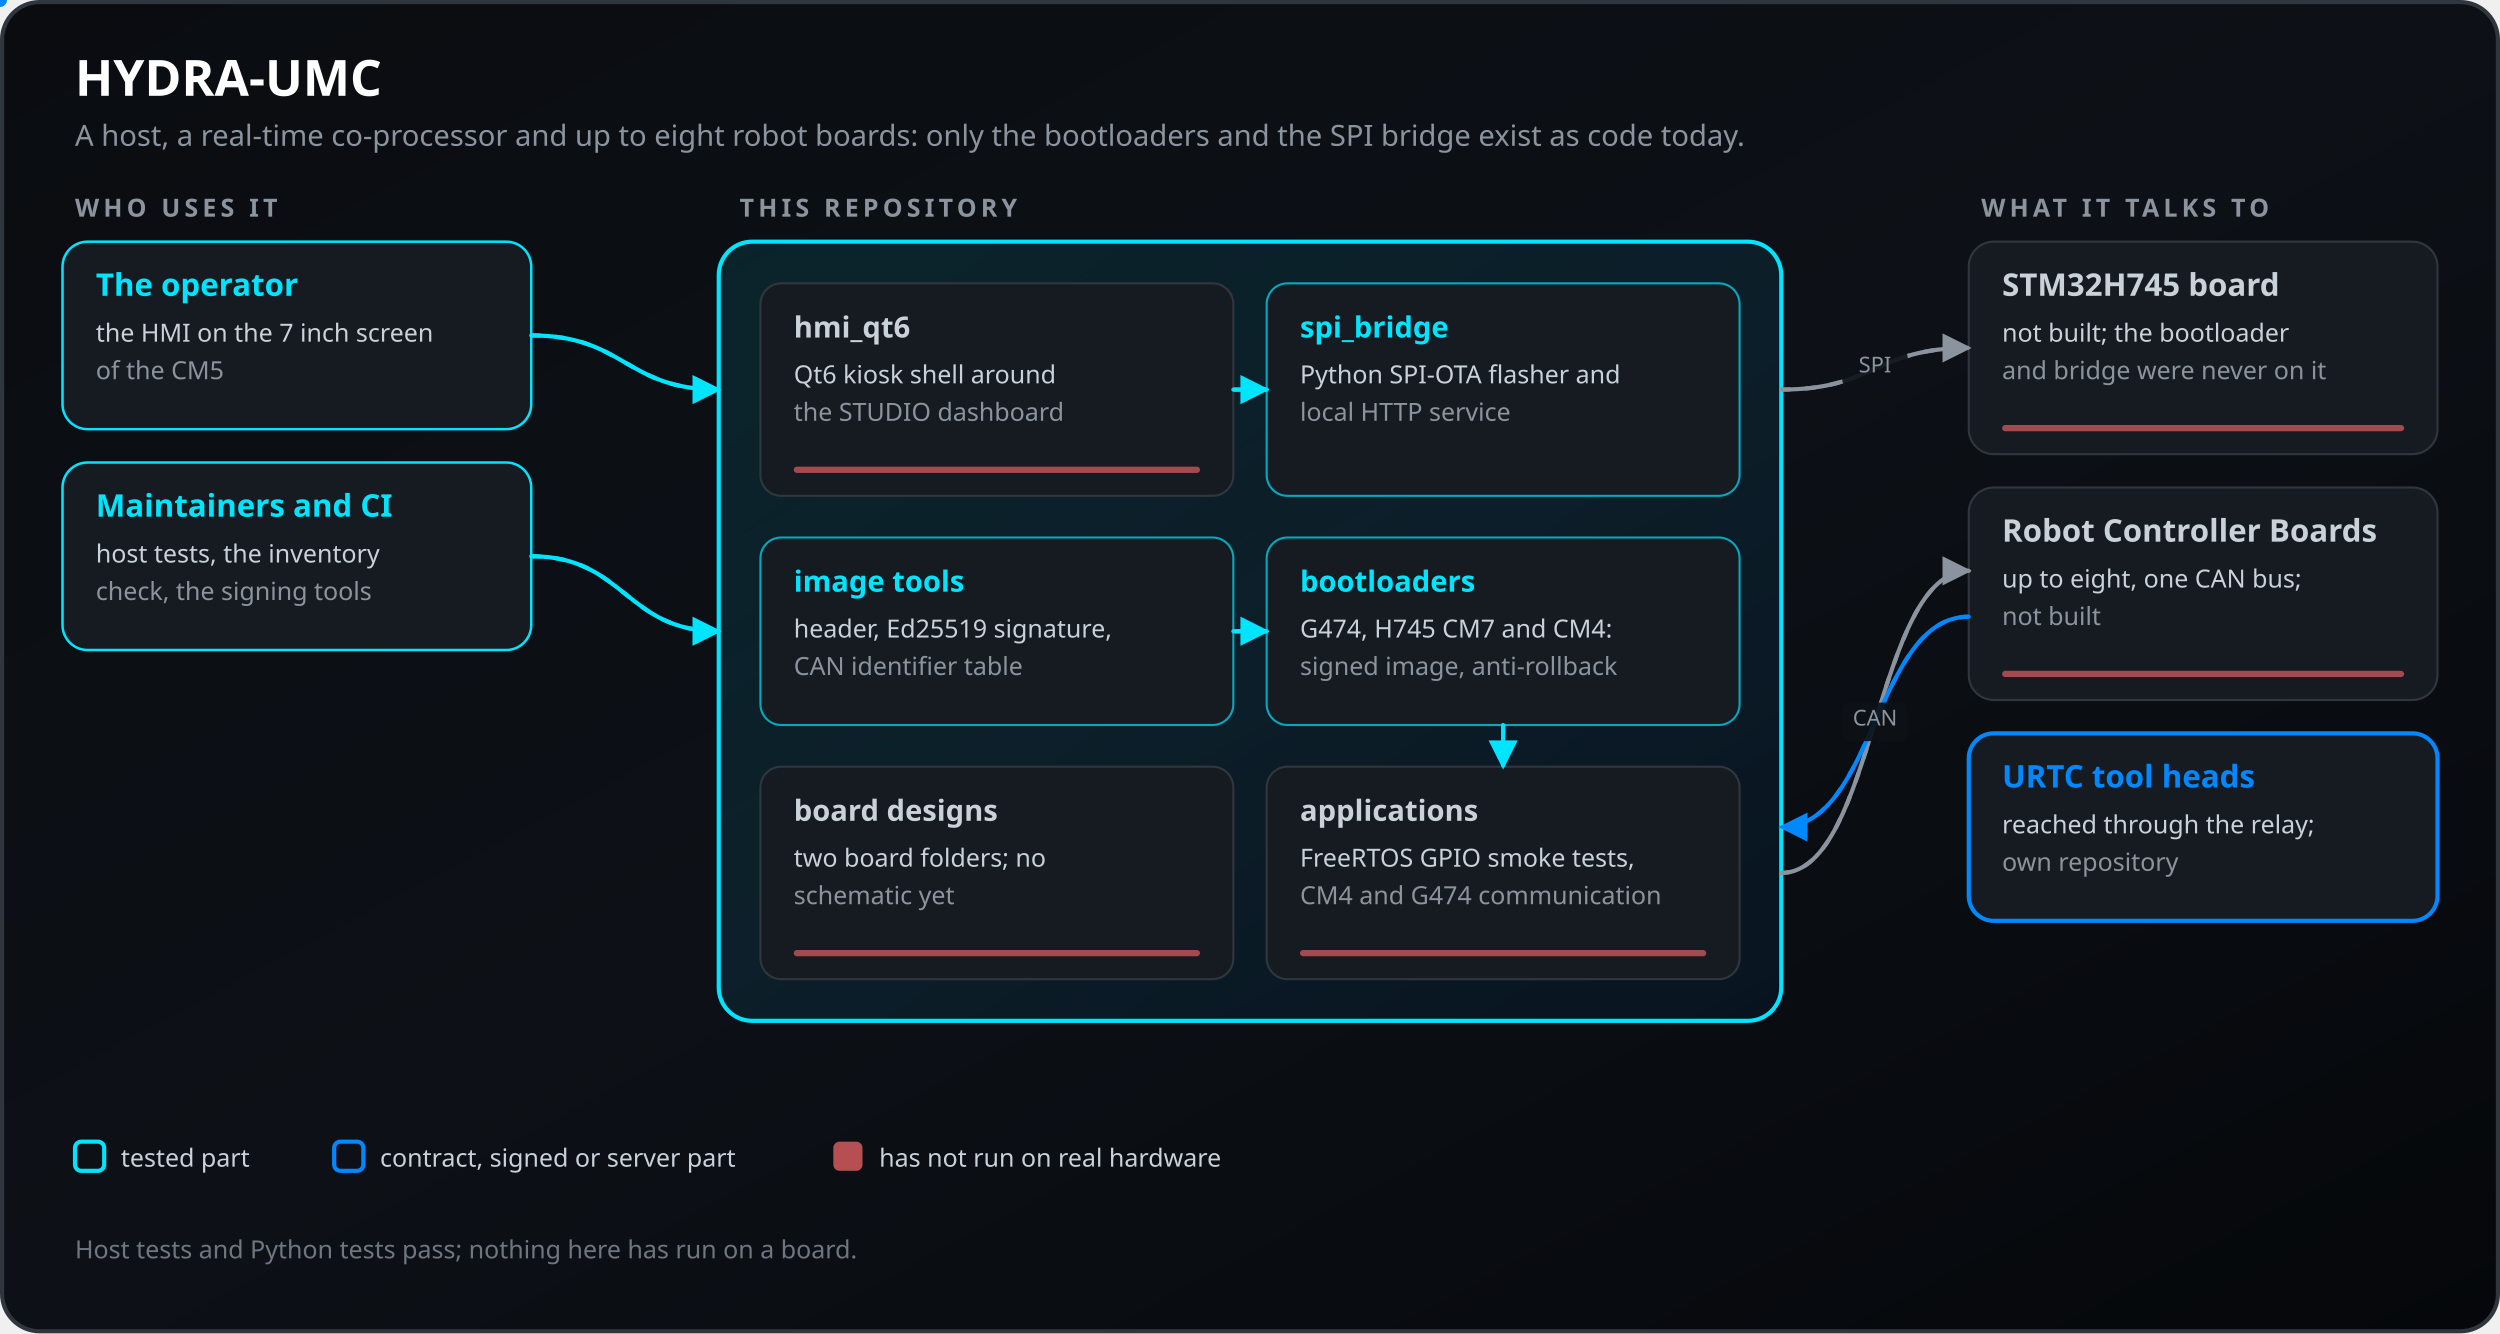
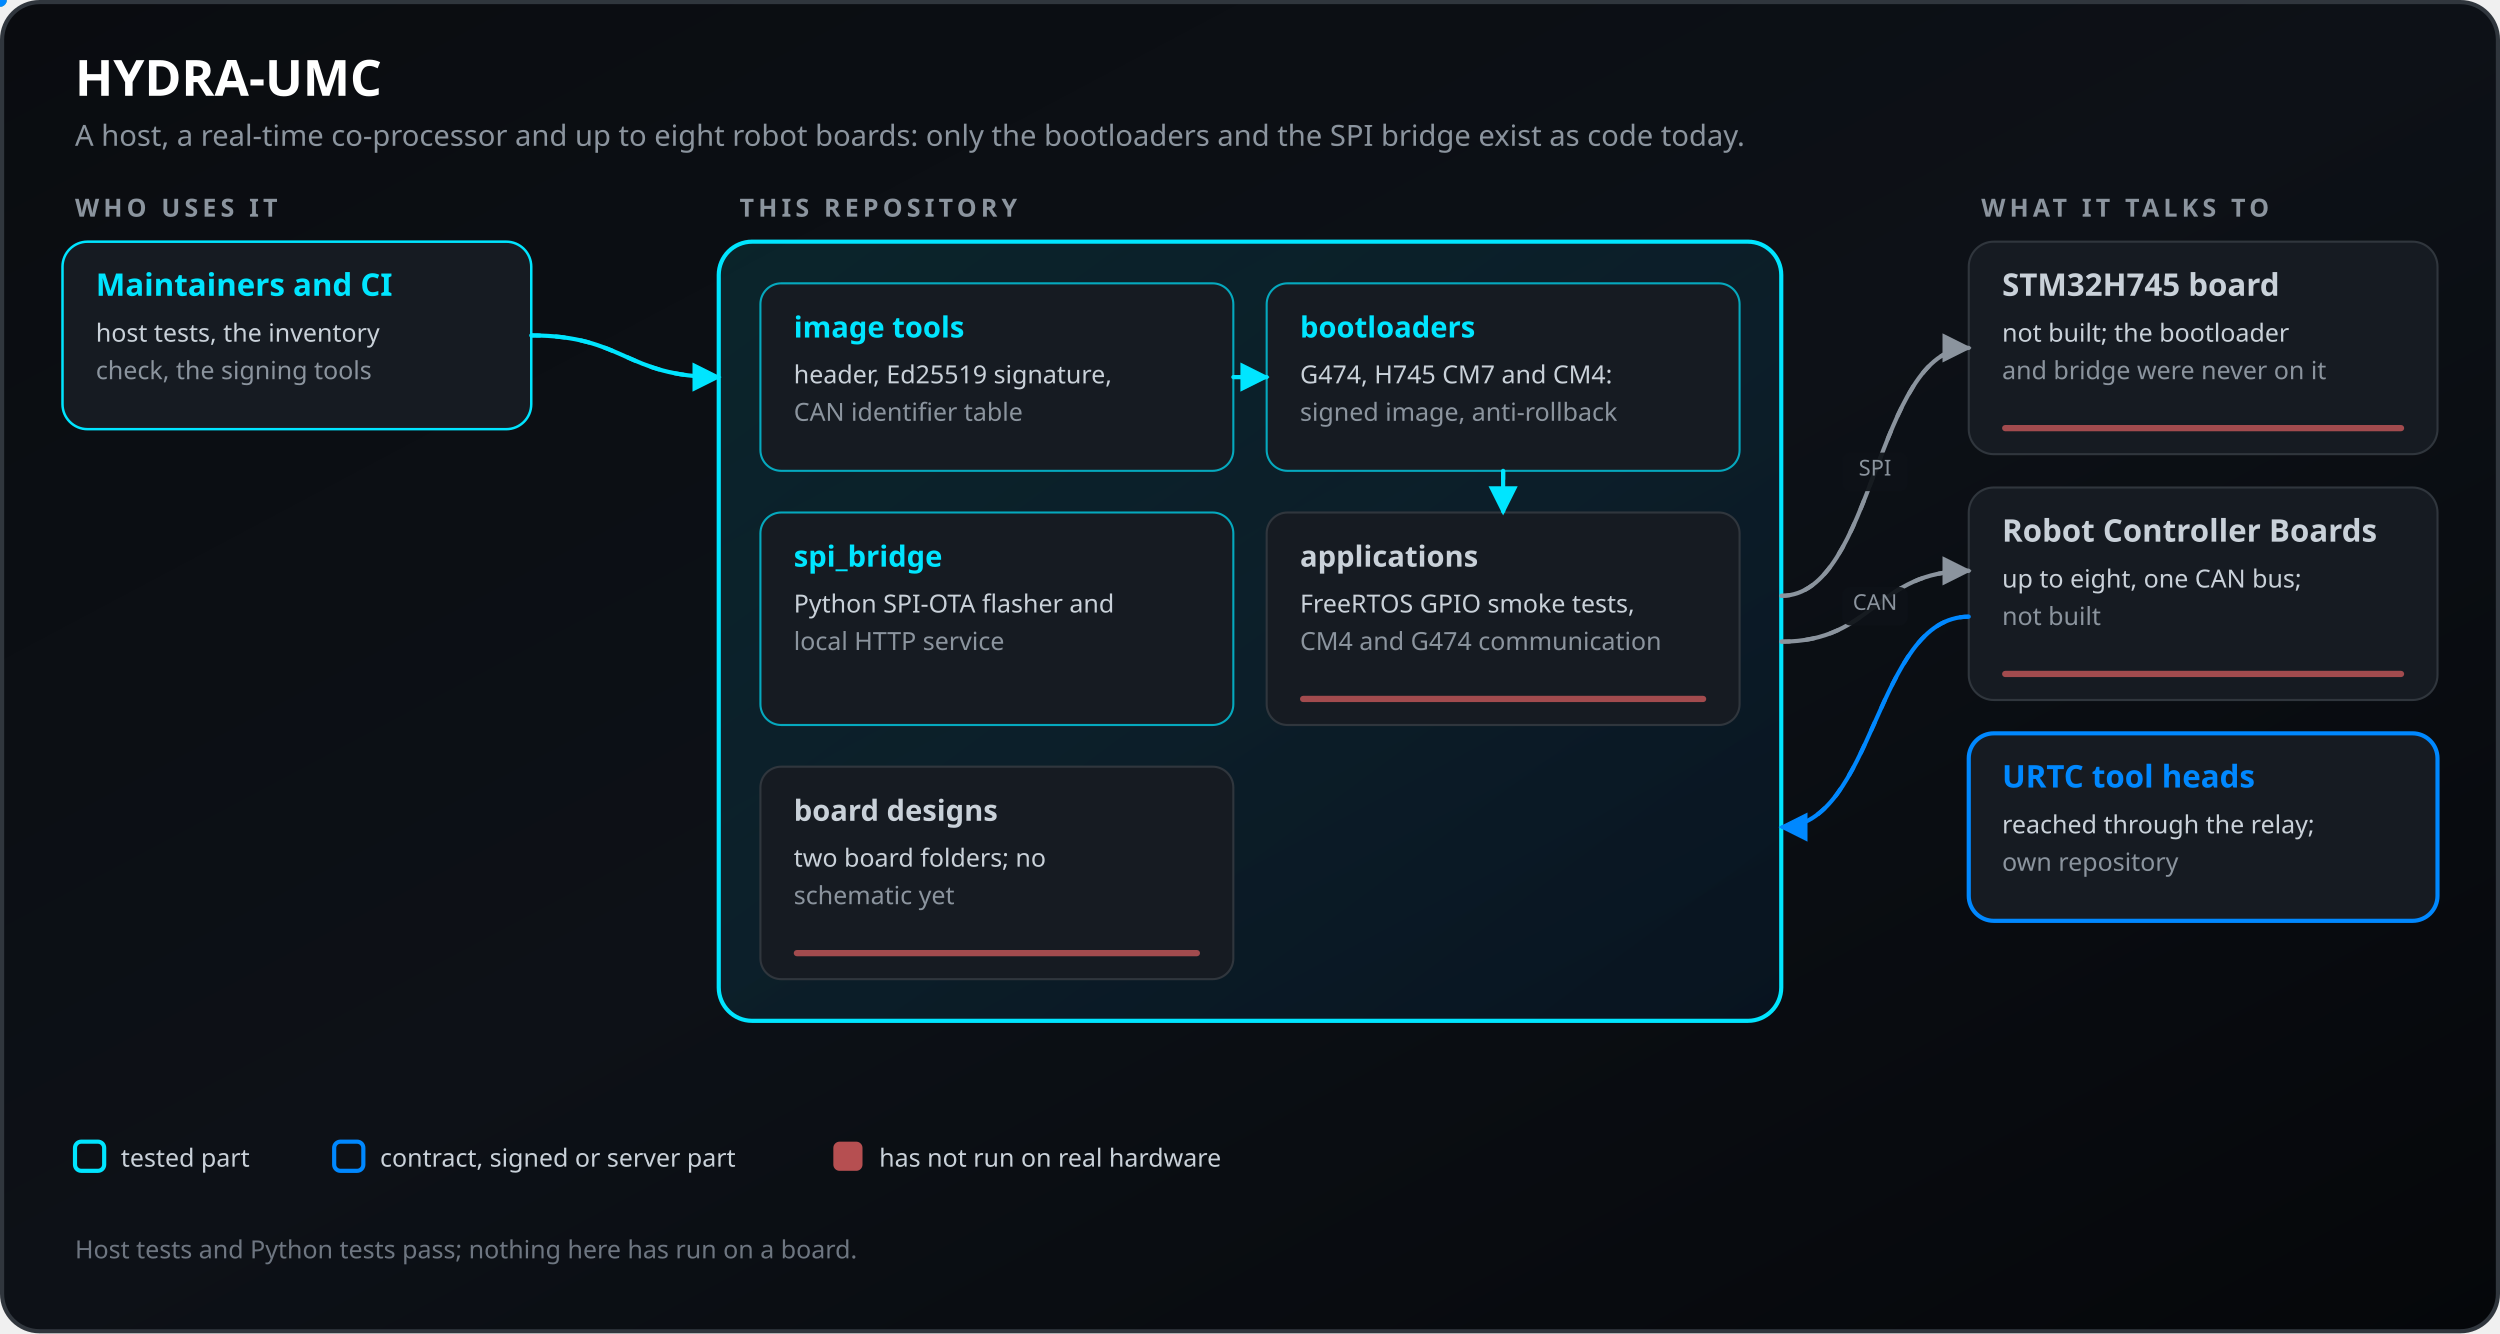
<svg xmlns="http://www.w3.org/2000/svg" viewBox="0 0 1200 640" width="1200" height="640" role="img" aria-labelledby="t d" font-family="'Segoe UI','Noto Sans','Noto Sans CJK SC','Microsoft YaHei','Yu Gothic','Helvetica Neue',Helvetica,Arial,sans-serif">
  <defs>
    <linearGradient id="bg" x1="0" y1="0" x2="1" y2="1">
      <stop offset="0" stop-color="#0A0C10" />
      <stop offset="0.5" stop-color="#0D1117" />
      <stop offset="1" stop-color="#05070A" />
    </linearGradient>
    <linearGradient id="card" x1="0" y1="0" x2="1" y2="1">
      <stop offset="0" stop-color="#121821" />
      <stop offset="1" stop-color="#0B0F15" />
    </linearGradient>
    <linearGradient id="line" x1="0" y1="0" x2="1" y2="0">
      <stop offset="0" stop-color="#00E5FF" />
      <stop offset="1" stop-color="#0088FF" />
    </linearGradient>
    <filter id="glow" x="-50%" y="-50%" width="200%" height="200%">
      <feGaussianBlur stdDeviation="3" result="b" />
      <feMerge>
        <feMergeNode in="b" />
        <feMergeNode in="SourceGraphic" />
      </feMerge>
    </filter>
    <linearGradient id="svc" x1="0" y1="0" x2="1" y2="1">
      <stop offset="0" stop-color="#00E5FF" stop-opacity="0.10" />
      <stop offset="1" stop-color="#0088FF" stop-opacity="0.06" />
    </linearGradient>
    <marker id="m0088FF" viewBox="0 0 10 10" refX="9" refY="5" markerWidth="7" markerHeight="7" orient="auto-start-reverse">
      <path d="M0 0L10 5L0 10z" fill="#0088FF" />
    </marker>
    <marker id="m00E5FF" viewBox="0 0 10 10" refX="9" refY="5" markerWidth="7" markerHeight="7" orient="auto-start-reverse">
      <path d="M0 0L10 5L0 10z" fill="#00E5FF" />
    </marker>
    <marker id="mC9D1D9" viewBox="0 0 10 10" refX="9" refY="5" markerWidth="7" markerHeight="7" orient="auto-start-reverse">
      <path d="M0 0L10 5L0 10z" fill="#C9D1D9" />
    </marker>
    <marker id="m30363D" viewBox="0 0 10 10" refX="9" refY="5" markerWidth="7" markerHeight="7" orient="auto-start-reverse">
      <path d="M0 0L10 5L0 10z" fill="#8B949E" />
    </marker>
  </defs>
  <rect x="1" y="1" width="1198" height="638" rx="18" fill="url(#bg)" stroke="#30363D" stroke-width="2" />
  <text x="36" y="46" font-family="'Segoe UI','Noto Sans','Noto Sans CJK SC','Microsoft YaHei','Yu Gothic','Helvetica Neue',Helvetica,Arial,sans-serif" font-size="24" font-weight="700" fill="#FFFFFF" text-anchor="start">HYDRA-UMC</text>
  <text x="36" y="70" font-family="'Segoe UI','Noto Sans','Noto Sans CJK SC','Microsoft YaHei','Yu Gothic','Helvetica Neue',Helvetica,Arial,sans-serif" font-size="14" font-weight="400" fill="#8B949E" text-anchor="start">A host, a real-time co-processor and up to eight robot boards: only the bootloaders and the SPI bridge exist as code today.</text>
  <text x="36" y="104" font-family="'Segoe UI','Noto Sans','Noto Sans CJK SC','Microsoft YaHei','Yu Gothic','Helvetica Neue',Helvetica,Arial,sans-serif" font-size="12" font-weight="700" fill="#8B949E" text-anchor="start" letter-spacing="2">WHO USES IT</text>
  <text x="355" y="104" font-family="'Segoe UI','Noto Sans','Noto Sans CJK SC','Microsoft YaHei','Yu Gothic','Helvetica Neue',Helvetica,Arial,sans-serif" font-size="12" font-weight="700" fill="#8B949E" text-anchor="start" letter-spacing="2">THIS REPOSITORY</text>
  <text x="951" y="104" font-family="'Segoe UI','Noto Sans','Noto Sans CJK SC','Microsoft YaHei','Yu Gothic','Helvetica Neue',Helvetica,Arial,sans-serif" font-size="12" font-weight="700" fill="#8B949E" text-anchor="start" letter-spacing="2">WHAT IT TALKS TO</text>
  <rect x="345" y="116" width="510" height="374" rx="16" fill="url(#svc)" stroke="#00E5FF" stroke-width="2">
    <animate attributeName="stroke-opacity" values="0.55;1;0.55" dur="4s" repeatCount="indefinite" />
  </rect>
  <rect x="30" y="116" width="225" height="90" rx="12" fill="#161B22" stroke="#00E5FF" stroke-width="1.2" />
-   <text x="46" y="142" font-family="'Segoe UI','Noto Sans','Noto Sans CJK SC','Microsoft YaHei','Yu Gothic','Helvetica Neue',Helvetica,Arial,sans-serif" font-size="15" font-weight="700" fill="#00E5FF" text-anchor="start">The operator</text>
-   <text x="46" y="164" font-family="'Segoe UI','Noto Sans','Noto Sans CJK SC','Microsoft YaHei','Yu Gothic','Helvetica Neue',Helvetica,Arial,sans-serif" font-size="12" font-weight="400" fill="#C9D1D9" text-anchor="start">the HMI on the 7 inch screen</text>
-   <text x="46" y="182" font-family="'Segoe UI','Noto Sans','Noto Sans CJK SC','Microsoft YaHei','Yu Gothic','Helvetica Neue',Helvetica,Arial,sans-serif" font-size="12" font-weight="400" fill="#8B949E" text-anchor="start">of the CM5</text>
-   <rect x="30" y="222" width="225" height="90" rx="12" fill="#161B22" stroke="#00E5FF" stroke-width="1.2" />
-   <text x="46" y="248" font-family="'Segoe UI','Noto Sans','Noto Sans CJK SC','Microsoft YaHei','Yu Gothic','Helvetica Neue',Helvetica,Arial,sans-serif" font-size="15" font-weight="700" fill="#00E5FF" text-anchor="start">Maintainers and CI</text>
-   <text x="46" y="270" font-family="'Segoe UI','Noto Sans','Noto Sans CJK SC','Microsoft YaHei','Yu Gothic','Helvetica Neue',Helvetica,Arial,sans-serif" font-size="12" font-weight="400" fill="#C9D1D9" text-anchor="start">host tests, the inventory</text>
-   <text x="46" y="288" font-family="'Segoe UI','Noto Sans','Noto Sans CJK SC','Microsoft YaHei','Yu Gothic','Helvetica Neue',Helvetica,Arial,sans-serif" font-size="12" font-weight="400" fill="#8B949E" text-anchor="start">check, the signing tools</text>
+   <text x="46" y="142" font-family="'Segoe UI','Noto Sans','Noto Sans CJK SC','Microsoft YaHei','Yu Gothic','Helvetica Neue',Helvetica,Arial,sans-serif" font-size="15" font-weight="700" fill="#00E5FF" text-anchor="start">Maintainers and CI</text>
+   <text x="46" y="164" font-family="'Segoe UI','Noto Sans','Noto Sans CJK SC','Microsoft YaHei','Yu Gothic','Helvetica Neue',Helvetica,Arial,sans-serif" font-size="12" font-weight="400" fill="#C9D1D9" text-anchor="start">host tests, the inventory</text>
+   <text x="46" y="182" font-family="'Segoe UI','Noto Sans','Noto Sans CJK SC','Microsoft YaHei','Yu Gothic','Helvetica Neue',Helvetica,Arial,sans-serif" font-size="12" font-weight="400" fill="#8B949E" text-anchor="start">check, the signing tools</text>
  <rect x="945" y="116" width="225" height="102" rx="12" fill="#161B22" stroke="#30363D" stroke-width="1" />
  <text x="961" y="142" font-family="'Segoe UI','Noto Sans','Noto Sans CJK SC','Microsoft YaHei','Yu Gothic','Helvetica Neue',Helvetica,Arial,sans-serif" font-size="15" font-weight="700" fill="#C9D1D9" text-anchor="start">STM32H745 board</text>
  <text x="961" y="164" font-family="'Segoe UI','Noto Sans','Noto Sans CJK SC','Microsoft YaHei','Yu Gothic','Helvetica Neue',Helvetica,Arial,sans-serif" font-size="12" font-weight="400" fill="#C9D1D9" text-anchor="start">not built; the bootloader</text>
  <text x="961" y="182" font-family="'Segoe UI','Noto Sans','Noto Sans CJK SC','Microsoft YaHei','Yu Gothic','Helvetica Neue',Helvetica,Arial,sans-serif" font-size="12" font-weight="400" fill="#8B949E" text-anchor="start">and bridge were never on it</text>
  <rect x="961" y="204" width="193" height="3" rx="1.5" fill="#FF6B6B" opacity="0.6">
    <animate attributeName="opacity" values="0.25;0.85;0.25" dur="2.8s" repeatCount="indefinite" />
  </rect>
  <rect x="945" y="234" width="225" height="102" rx="12" fill="#161B22" stroke="#30363D" stroke-width="1" />
  <text x="961" y="260" font-family="'Segoe UI','Noto Sans','Noto Sans CJK SC','Microsoft YaHei','Yu Gothic','Helvetica Neue',Helvetica,Arial,sans-serif" font-size="15" font-weight="700" fill="#C9D1D9" text-anchor="start">Robot Controller Boards</text>
  <text x="961" y="282" font-family="'Segoe UI','Noto Sans','Noto Sans CJK SC','Microsoft YaHei','Yu Gothic','Helvetica Neue',Helvetica,Arial,sans-serif" font-size="12" font-weight="400" fill="#C9D1D9" text-anchor="start">up to eight, one CAN bus;</text>
  <text x="961" y="300" font-family="'Segoe UI','Noto Sans','Noto Sans CJK SC','Microsoft YaHei','Yu Gothic','Helvetica Neue',Helvetica,Arial,sans-serif" font-size="12" font-weight="400" fill="#8B949E" text-anchor="start">not built</text>
  <rect x="961" y="322" width="193" height="3" rx="1.5" fill="#FF6B6B" opacity="0.6">
    <animate attributeName="opacity" values="0.25;0.85;0.25" dur="2.8s" repeatCount="indefinite" />
  </rect>
  <rect x="945" y="352" width="225" height="90" rx="12" fill="#161B22" stroke="#0088FF" stroke-width="2" />
  <text x="961" y="378" font-family="'Segoe UI','Noto Sans','Noto Sans CJK SC','Microsoft YaHei','Yu Gothic','Helvetica Neue',Helvetica,Arial,sans-serif" font-size="15" font-weight="700" fill="#0088FF" text-anchor="start">URTC tool heads</text>
  <text x="961" y="400" font-family="'Segoe UI','Noto Sans','Noto Sans CJK SC','Microsoft YaHei','Yu Gothic','Helvetica Neue',Helvetica,Arial,sans-serif" font-size="12" font-weight="400" fill="#C9D1D9" text-anchor="start">reached through the relay;</text>
  <text x="961" y="418" font-family="'Segoe UI','Noto Sans','Noto Sans CJK SC','Microsoft YaHei','Yu Gothic','Helvetica Neue',Helvetica,Arial,sans-serif" font-size="12" font-weight="400" fill="#8B949E" text-anchor="start">own repository</text>
-   <rect x="365" y="136" width="227" height="102" rx="10" fill="#161B22" stroke="#30363D" stroke-width="1">
+   <rect x="365" y="136" width="227" height="90" rx="10" fill="#161B22" stroke="#00E5FF" stroke-width="1" stroke-opacity="0.7">
    <animate attributeName="stroke-opacity" values="0.45;1;0.45;0.45" keyTimes="0;0.08;0.2;1" dur="6s" begin="0s" repeatCount="indefinite" />
    <animate attributeName="stroke-width" values="1;2.4;1;1" keyTimes="0;0.08;0.2;1" dur="6s" begin="0s" repeatCount="indefinite" />
  </rect>
-   <text x="381" y="162" font-family="'Segoe UI','Noto Sans','Noto Sans CJK SC','Microsoft YaHei','Yu Gothic','Helvetica Neue',Helvetica,Arial,sans-serif" font-size="14" font-weight="700" fill="#C9D1D9" text-anchor="start">hmi_qt6</text>
-   <text x="381" y="184" font-family="'Segoe UI','Noto Sans','Noto Sans CJK SC','Microsoft YaHei','Yu Gothic','Helvetica Neue',Helvetica,Arial,sans-serif" font-size="12" font-weight="400" fill="#C9D1D9" text-anchor="start">Qt6 kiosk shell around</text>
-   <text x="381" y="202" font-family="'Segoe UI','Noto Sans','Noto Sans CJK SC','Microsoft YaHei','Yu Gothic','Helvetica Neue',Helvetica,Arial,sans-serif" font-size="12" font-weight="400" fill="#8B949E" text-anchor="start">the STUDIO dashboard</text>
-   <rect x="381" y="224" width="195" height="3" rx="1.5" fill="#FF6B6B" opacity="0.6">
-     <animate attributeName="opacity" values="0.25;0.85;0.25" dur="2.8s" repeatCount="indefinite" />
-   </rect>
-   <rect x="608" y="136" width="227" height="102" rx="10" fill="#161B22" stroke="#00E5FF" stroke-width="1" stroke-opacity="0.7">
+   <text x="381" y="162" font-family="'Segoe UI','Noto Sans','Noto Sans CJK SC','Microsoft YaHei','Yu Gothic','Helvetica Neue',Helvetica,Arial,sans-serif" font-size="14" font-weight="700" fill="#00E5FF" text-anchor="start">image tools</text>
+   <text x="381" y="184" font-family="'Segoe UI','Noto Sans','Noto Sans CJK SC','Microsoft YaHei','Yu Gothic','Helvetica Neue',Helvetica,Arial,sans-serif" font-size="12" font-weight="400" fill="#C9D1D9" text-anchor="start">header, Ed25519 signature,</text>
+   <text x="381" y="202" font-family="'Segoe UI','Noto Sans','Noto Sans CJK SC','Microsoft YaHei','Yu Gothic','Helvetica Neue',Helvetica,Arial,sans-serif" font-size="12" font-weight="400" fill="#8B949E" text-anchor="start">CAN identifier table</text>
+   <rect x="608" y="136" width="227" height="90" rx="10" fill="#161B22" stroke="#00E5FF" stroke-width="1" stroke-opacity="0.7">
    <animate attributeName="stroke-opacity" values="0.45;1;0.45;0.45" keyTimes="0;0.08;0.2;1" dur="6s" begin="1s" repeatCount="indefinite" />
    <animate attributeName="stroke-width" values="1;2.4;1;1" keyTimes="0;0.08;0.2;1" dur="6s" begin="1s" repeatCount="indefinite" />
  </rect>
-   <text x="624" y="162" font-family="'Segoe UI','Noto Sans','Noto Sans CJK SC','Microsoft YaHei','Yu Gothic','Helvetica Neue',Helvetica,Arial,sans-serif" font-size="14" font-weight="700" fill="#00E5FF" text-anchor="start">spi_bridge</text>
-   <text x="624" y="184" font-family="'Segoe UI','Noto Sans','Noto Sans CJK SC','Microsoft YaHei','Yu Gothic','Helvetica Neue',Helvetica,Arial,sans-serif" font-size="12" font-weight="400" fill="#C9D1D9" text-anchor="start">Python SPI-OTA flasher and</text>
-   <text x="624" y="202" font-family="'Segoe UI','Noto Sans','Noto Sans CJK SC','Microsoft YaHei','Yu Gothic','Helvetica Neue',Helvetica,Arial,sans-serif" font-size="12" font-weight="400" fill="#8B949E" text-anchor="start">local HTTP service</text>
-   <rect x="365" y="258" width="227" height="90" rx="10" fill="#161B22" stroke="#00E5FF" stroke-width="1" stroke-opacity="0.7">
+   <text x="624" y="162" font-family="'Segoe UI','Noto Sans','Noto Sans CJK SC','Microsoft YaHei','Yu Gothic','Helvetica Neue',Helvetica,Arial,sans-serif" font-size="14" font-weight="700" fill="#00E5FF" text-anchor="start">bootloaders</text>
+   <text x="624" y="184" font-family="'Segoe UI','Noto Sans','Noto Sans CJK SC','Microsoft YaHei','Yu Gothic','Helvetica Neue',Helvetica,Arial,sans-serif" font-size="12" font-weight="400" fill="#C9D1D9" text-anchor="start">G474, H745 CM7 and CM4:</text>
+   <text x="624" y="202" font-family="'Segoe UI','Noto Sans','Noto Sans CJK SC','Microsoft YaHei','Yu Gothic','Helvetica Neue',Helvetica,Arial,sans-serif" font-size="12" font-weight="400" fill="#8B949E" text-anchor="start">signed image, anti-rollback</text>
+   <rect x="365" y="246" width="227" height="102" rx="10" fill="#161B22" stroke="#00E5FF" stroke-width="1" stroke-opacity="0.7">
    <animate attributeName="stroke-opacity" values="0.45;1;0.45;0.45" keyTimes="0;0.08;0.2;1" dur="6s" begin="2s" repeatCount="indefinite" />
    <animate attributeName="stroke-width" values="1;2.4;1;1" keyTimes="0;0.08;0.2;1" dur="6s" begin="2s" repeatCount="indefinite" />
  </rect>
-   <text x="381" y="284" font-family="'Segoe UI','Noto Sans','Noto Sans CJK SC','Microsoft YaHei','Yu Gothic','Helvetica Neue',Helvetica,Arial,sans-serif" font-size="14" font-weight="700" fill="#00E5FF" text-anchor="start">image tools</text>
-   <text x="381" y="306" font-family="'Segoe UI','Noto Sans','Noto Sans CJK SC','Microsoft YaHei','Yu Gothic','Helvetica Neue',Helvetica,Arial,sans-serif" font-size="12" font-weight="400" fill="#C9D1D9" text-anchor="start">header, Ed25519 signature,</text>
-   <text x="381" y="324" font-family="'Segoe UI','Noto Sans','Noto Sans CJK SC','Microsoft YaHei','Yu Gothic','Helvetica Neue',Helvetica,Arial,sans-serif" font-size="12" font-weight="400" fill="#8B949E" text-anchor="start">CAN identifier table</text>
-   <rect x="608" y="258" width="227" height="90" rx="10" fill="#161B22" stroke="#00E5FF" stroke-width="1" stroke-opacity="0.7">
+   <text x="381" y="272" font-family="'Segoe UI','Noto Sans','Noto Sans CJK SC','Microsoft YaHei','Yu Gothic','Helvetica Neue',Helvetica,Arial,sans-serif" font-size="14" font-weight="700" fill="#00E5FF" text-anchor="start">spi_bridge</text>
+   <text x="381" y="294" font-family="'Segoe UI','Noto Sans','Noto Sans CJK SC','Microsoft YaHei','Yu Gothic','Helvetica Neue',Helvetica,Arial,sans-serif" font-size="12" font-weight="400" fill="#C9D1D9" text-anchor="start">Python SPI-OTA flasher and</text>
+   <text x="381" y="312" font-family="'Segoe UI','Noto Sans','Noto Sans CJK SC','Microsoft YaHei','Yu Gothic','Helvetica Neue',Helvetica,Arial,sans-serif" font-size="12" font-weight="400" fill="#8B949E" text-anchor="start">local HTTP service</text>
+   <rect x="608" y="246" width="227" height="102" rx="10" fill="#161B22" stroke="#30363D" stroke-width="1">
    <animate attributeName="stroke-opacity" values="0.45;1;0.45;0.45" keyTimes="0;0.08;0.2;1" dur="6s" begin="3s" repeatCount="indefinite" />
    <animate attributeName="stroke-width" values="1;2.4;1;1" keyTimes="0;0.08;0.2;1" dur="6s" begin="3s" repeatCount="indefinite" />
  </rect>
-   <text x="624" y="284" font-family="'Segoe UI','Noto Sans','Noto Sans CJK SC','Microsoft YaHei','Yu Gothic','Helvetica Neue',Helvetica,Arial,sans-serif" font-size="14" font-weight="700" fill="#00E5FF" text-anchor="start">bootloaders</text>
-   <text x="624" y="306" font-family="'Segoe UI','Noto Sans','Noto Sans CJK SC','Microsoft YaHei','Yu Gothic','Helvetica Neue',Helvetica,Arial,sans-serif" font-size="12" font-weight="400" fill="#C9D1D9" text-anchor="start">G474, H745 CM7 and CM4:</text>
-   <text x="624" y="324" font-family="'Segoe UI','Noto Sans','Noto Sans CJK SC','Microsoft YaHei','Yu Gothic','Helvetica Neue',Helvetica,Arial,sans-serif" font-size="12" font-weight="400" fill="#8B949E" text-anchor="start">signed image, anti-rollback</text>
+   <text x="624" y="272" font-family="'Segoe UI','Noto Sans','Noto Sans CJK SC','Microsoft YaHei','Yu Gothic','Helvetica Neue',Helvetica,Arial,sans-serif" font-size="14" font-weight="700" fill="#C9D1D9" text-anchor="start">applications</text>
+   <text x="624" y="294" font-family="'Segoe UI','Noto Sans','Noto Sans CJK SC','Microsoft YaHei','Yu Gothic','Helvetica Neue',Helvetica,Arial,sans-serif" font-size="12" font-weight="400" fill="#C9D1D9" text-anchor="start">FreeRTOS GPIO smoke tests,</text>
+   <text x="624" y="312" font-family="'Segoe UI','Noto Sans','Noto Sans CJK SC','Microsoft YaHei','Yu Gothic','Helvetica Neue',Helvetica,Arial,sans-serif" font-size="12" font-weight="400" fill="#8B949E" text-anchor="start">CM4 and G474 communication</text>
+   <rect x="624" y="334" width="195" height="3" rx="1.5" fill="#FF6B6B" opacity="0.6">
+     <animate attributeName="opacity" values="0.25;0.85;0.25" dur="2.8s" repeatCount="indefinite" />
+   </rect>
  <rect x="365" y="368" width="227" height="102" rx="10" fill="#161B22" stroke="#30363D" stroke-width="1">
    <animate attributeName="stroke-opacity" values="0.45;1;0.45;0.45" keyTimes="0;0.08;0.2;1" dur="6s" begin="4s" repeatCount="indefinite" />
    <animate attributeName="stroke-width" values="1;2.4;1;1" keyTimes="0;0.08;0.2;1" dur="6s" begin="4s" repeatCount="indefinite" />
  </rect>
  <text x="381" y="394" font-family="'Segoe UI','Noto Sans','Noto Sans CJK SC','Microsoft YaHei','Yu Gothic','Helvetica Neue',Helvetica,Arial,sans-serif" font-size="14" font-weight="700" fill="#C9D1D9" text-anchor="start">board designs</text>
  <text x="381" y="416" font-family="'Segoe UI','Noto Sans','Noto Sans CJK SC','Microsoft YaHei','Yu Gothic','Helvetica Neue',Helvetica,Arial,sans-serif" font-size="12" font-weight="400" fill="#C9D1D9" text-anchor="start">two board folders; no</text>
  <text x="381" y="434" font-family="'Segoe UI','Noto Sans','Noto Sans CJK SC','Microsoft YaHei','Yu Gothic','Helvetica Neue',Helvetica,Arial,sans-serif" font-size="12" font-weight="400" fill="#8B949E" text-anchor="start">schematic yet</text>
  <rect x="381" y="456" width="195" height="3" rx="1.5" fill="#FF6B6B" opacity="0.6">
    <animate attributeName="opacity" values="0.25;0.85;0.25" dur="2.8s" repeatCount="indefinite" />
  </rect>
-   <rect x="608" y="368" width="227" height="102" rx="10" fill="#161B22" stroke="#30363D" stroke-width="1">
-     <animate attributeName="stroke-opacity" values="0.45;1;0.45;0.45" keyTimes="0;0.08;0.2;1" dur="6s" begin="5s" repeatCount="indefinite" />
-     <animate attributeName="stroke-width" values="1;2.4;1;1" keyTimes="0;0.08;0.2;1" dur="6s" begin="5s" repeatCount="indefinite" />
-   </rect>
-   <text x="624" y="394" font-family="'Segoe UI','Noto Sans','Noto Sans CJK SC','Microsoft YaHei','Yu Gothic','Helvetica Neue',Helvetica,Arial,sans-serif" font-size="14" font-weight="700" fill="#C9D1D9" text-anchor="start">applications</text>
-   <text x="624" y="416" font-family="'Segoe UI','Noto Sans','Noto Sans CJK SC','Microsoft YaHei','Yu Gothic','Helvetica Neue',Helvetica,Arial,sans-serif" font-size="12" font-weight="400" fill="#C9D1D9" text-anchor="start">FreeRTOS GPIO smoke tests,</text>
-   <text x="624" y="434" font-family="'Segoe UI','Noto Sans','Noto Sans CJK SC','Microsoft YaHei','Yu Gothic','Helvetica Neue',Helvetica,Arial,sans-serif" font-size="12" font-weight="400" fill="#8B949E" text-anchor="start">CM4 and G474 communication</text>
-   <rect x="624" y="456" width="195" height="3" rx="1.5" fill="#FF6B6B" opacity="0.6">
-     <animate attributeName="opacity" values="0.25;0.85;0.25" dur="2.8s" repeatCount="indefinite" />
-   </rect>
-   <path id="p0" d="M255 161 C300 161 300 187 345 187" stroke="#00E5FF" stroke-width="2" fill="none" marker-end="url(#m00E5FF)" />
-   <path d="M255 161 C300 161 300 187 345 187" stroke="#00E5FF" stroke-width="2" fill="none" stroke-linecap="round" stroke-dasharray="4 8" opacity="0.95">
+   <path id="p0" d="M255 161 C300 161 300 181 345 181" stroke="#00E5FF" stroke-width="2" fill="none" marker-end="url(#m00E5FF)" />
+   <path d="M255 161 C300 161 300 181 345 181" stroke="#00E5FF" stroke-width="2" fill="none" stroke-linecap="round" stroke-dasharray="4 8" opacity="0.95">
    <animate attributeName="stroke-dashoffset" from="0" to="-24" dur="1.2s" repeatCount="indefinite" />
  </path>
  <circle r="3.2" fill="#00E5FF">
    <animateMotion dur="1.8s" begin="0.00s" repeatCount="indefinite">
      <mpath href="#p0" />
    </animateMotion>
    <animate attributeName="opacity" values="0;1;1;0" keyTimes="0;0.15;0.85;1" dur="1.8s" begin="0.00s" repeatCount="indefinite" />
  </circle>
-   <path id="p1" d="M255 267 C300 267 300 303 345 303" stroke="#00E5FF" stroke-width="2" fill="none" marker-end="url(#m00E5FF)" />
-   <path d="M255 267 C300 267 300 303 345 303" stroke="#00E5FF" stroke-width="2" fill="none" stroke-linecap="round" stroke-dasharray="4 8" opacity="0.95">
+   <path id="p1" d="M592 181 H608" stroke="#00E5FF" stroke-width="2" fill="none" marker-end="url(#m00E5FF)" />
+   <path d="M592 181 H608" stroke="#00E5FF" stroke-width="2" fill="none" stroke-linecap="round" stroke-dasharray="4 8" opacity="0.95">
    <animate attributeName="stroke-dashoffset" from="0" to="-24" dur="1.2s" repeatCount="indefinite" />
  </path>
  <circle r="3.2" fill="#00E5FF">
    <animateMotion dur="1.8s" begin="0.35s" repeatCount="indefinite">
      <mpath href="#p1" />
    </animateMotion>
    <animate attributeName="opacity" values="0;1;1;0" keyTimes="0;0.15;0.85;1" dur="1.8s" begin="0.35s" repeatCount="indefinite" />
  </circle>
-   <path id="p2" d="M592 187 H608" stroke="#00E5FF" stroke-width="2" fill="none" marker-end="url(#m00E5FF)" />
-   <path d="M592 187 H608" stroke="#00E5FF" stroke-width="2" fill="none" stroke-linecap="round" stroke-dasharray="4 8" opacity="0.95">
+   <path id="p2" d="M721.5 226 V246" stroke="#00E5FF" stroke-width="2" fill="none" marker-end="url(#m00E5FF)" />
+   <path d="M721.5 226 V246" stroke="#00E5FF" stroke-width="2" fill="none" stroke-linecap="round" stroke-dasharray="4 8" opacity="0.95">
    <animate attributeName="stroke-dashoffset" from="0" to="-24" dur="1.2s" repeatCount="indefinite" />
  </path>
  <circle r="3.2" fill="#00E5FF">
    <animateMotion dur="1.8s" begin="0.70s" repeatCount="indefinite">
      <mpath href="#p2" />
    </animateMotion>
    <animate attributeName="opacity" values="0;1;1;0" keyTimes="0;0.15;0.85;1" dur="1.8s" begin="0.70s" repeatCount="indefinite" />
  </circle>
-   <path id="p3" d="M592 303 H608" stroke="#00E5FF" stroke-width="2" fill="none" marker-end="url(#m00E5FF)" />
-   <path d="M592 303 H608" stroke="#00E5FF" stroke-width="2" fill="none" stroke-linecap="round" stroke-dasharray="4 8" opacity="0.95">
+   <path id="p3" d="M855 286 C900 286 900 167 945 167" stroke="#8B949E" stroke-width="2" fill="none" marker-end="url(#m30363D)" />
+   <path d="M855 286 C900 286 900 167 945 167" stroke="#8B949E" stroke-width="2" fill="none" stroke-linecap="round" stroke-dasharray="4 8" opacity="0.95">
    <animate attributeName="stroke-dashoffset" from="0" to="-24" dur="1.2s" repeatCount="indefinite" />
  </path>
-   <circle r="3.2" fill="#00E5FF">
+   <circle r="3.2" fill="#8B949E">
    <animateMotion dur="1.8s" begin="1.05s" repeatCount="indefinite">
      <mpath href="#p3" />
    </animateMotion>
    <animate attributeName="opacity" values="0;1;1;0" keyTimes="0;0.15;0.85;1" dur="1.8s" begin="1.05s" repeatCount="indefinite" />
  </circle>
-   <path id="p4" d="M721.5 348 V368" stroke="#00E5FF" stroke-width="2" fill="none" marker-end="url(#m00E5FF)" />
-   <path d="M721.5 348 V368" stroke="#00E5FF" stroke-width="2" fill="none" stroke-linecap="round" stroke-dasharray="4 8" opacity="0.95">
+   <path id="p4" d="M855 308 C900 308 900 274 945 274" stroke="#8B949E" stroke-width="2" fill="none" marker-end="url(#m30363D)" />
+   <path d="M855 308 C900 308 900 274 945 274" stroke="#8B949E" stroke-width="2" fill="none" stroke-linecap="round" stroke-dasharray="4 8" opacity="0.95">
    <animate attributeName="stroke-dashoffset" from="0" to="-24" dur="1.2s" repeatCount="indefinite" />
  </path>
-   <circle r="3.2" fill="#00E5FF">
+   <circle r="3.2" fill="#8B949E">
    <animateMotion dur="1.8s" begin="1.40s" repeatCount="indefinite">
      <mpath href="#p4" />
    </animateMotion>
    <animate attributeName="opacity" values="0;1;1;0" keyTimes="0;0.15;0.85;1" dur="1.8s" begin="1.40s" repeatCount="indefinite" />
  </circle>
-   <path id="p5" d="M855 187 C900 187 900 167 945 167" stroke="#8B949E" stroke-width="2" fill="none" marker-end="url(#m30363D)" />
-   <path d="M855 187 C900 187 900 167 945 167" stroke="#8B949E" stroke-width="2" fill="none" stroke-linecap="round" stroke-dasharray="4 8" opacity="0.95">
+   <path id="p5" d="M945 296 C900 296 900 397 855 397" stroke="#0088FF" stroke-width="2" fill="none" marker-end="url(#m0088FF)" />
+   <path d="M945 296 C900 296 900 397 855 397" stroke="#0088FF" stroke-width="2" fill="none" stroke-linecap="round" stroke-dasharray="4 8" opacity="0.95">
    <animate attributeName="stroke-dashoffset" from="0" to="-24" dur="1.2s" repeatCount="indefinite" />
  </path>
-   <circle r="3.2" fill="#8B949E">
+   <circle r="3.2" fill="#0088FF">
    <animateMotion dur="1.8s" begin="1.75s" repeatCount="indefinite">
      <mpath href="#p5" />
    </animateMotion>
    <animate attributeName="opacity" values="0;1;1;0" keyTimes="0;0.15;0.85;1" dur="1.8s" begin="1.75s" repeatCount="indefinite" />
  </circle>
-   <path id="p6" d="M855 419 C900 419 900 274 945 274" stroke="#8B949E" stroke-width="2" fill="none" marker-end="url(#m30363D)" />
-   <path d="M855 419 C900 419 900 274 945 274" stroke="#8B949E" stroke-width="2" fill="none" stroke-linecap="round" stroke-dasharray="4 8" opacity="0.95">
-     <animate attributeName="stroke-dashoffset" from="0" to="-24" dur="1.2s" repeatCount="indefinite" />
-   </path>
-   <circle r="3.2" fill="#8B949E">
-     <animateMotion dur="1.8s" begin="2.10s" repeatCount="indefinite">
-       <mpath href="#p6" />
-     </animateMotion>
-     <animate attributeName="opacity" values="0;1;1;0" keyTimes="0;0.15;0.85;1" dur="1.8s" begin="2.10s" repeatCount="indefinite" />
-   </circle>
-   <path id="p7" d="M945 296 C900 296 900 397 855 397" stroke="#0088FF" stroke-width="2" fill="none" marker-end="url(#m0088FF)" />
-   <path d="M945 296 C900 296 900 397 855 397" stroke="#0088FF" stroke-width="2" fill="none" stroke-linecap="round" stroke-dasharray="4 8" opacity="0.95">
-     <animate attributeName="stroke-dashoffset" from="0" to="-24" dur="1.2s" repeatCount="indefinite" />
-   </path>
-   <circle r="3.2" fill="#0088FF">
-     <animateMotion dur="1.8s" begin="2.45s" repeatCount="indefinite">
-       <mpath href="#p7" />
-     </animateMotion>
-     <animate attributeName="opacity" values="0;1;1;0" keyTimes="0;0.15;0.85;1" dur="1.8s" begin="2.45s" repeatCount="indefinite" />
-   </circle>
-   <rect x="884.29" y="167.75" width="31.42" height="18.5" rx="4" fill="#0D1117" opacity="0.92" />
-   <text x="900" y="178.75" font-family="'Segoe UI','Noto Sans','Noto Sans CJK SC','Microsoft YaHei','Yu Gothic','Helvetica Neue',Helvetica,Arial,sans-serif" font-size="10.5" font-weight="400" fill="#8B949E" text-anchor="middle">SPI</text>
-   <rect x="884.29" y="337.25" width="31.42" height="18.5" rx="4" fill="#0D1117" opacity="0.92" />
-   <text x="900" y="348.25" font-family="'Segoe UI','Noto Sans','Noto Sans CJK SC','Microsoft YaHei','Yu Gothic','Helvetica Neue',Helvetica,Arial,sans-serif" font-size="10.5" font-weight="400" fill="#8B949E" text-anchor="middle">CAN</text>
+   <rect x="884.29" y="217.25" width="31.42" height="18.5" rx="4" fill="#0D1117" opacity="0.92" />
+   <text x="900" y="228.25" font-family="'Segoe UI','Noto Sans','Noto Sans CJK SC','Microsoft YaHei','Yu Gothic','Helvetica Neue',Helvetica,Arial,sans-serif" font-size="10.5" font-weight="400" fill="#8B949E" text-anchor="middle">SPI</text>
+   <rect x="884.29" y="281.75" width="31.42" height="18.5" rx="4" fill="#0D1117" opacity="0.92" />
+   <text x="900" y="292.75" font-family="'Segoe UI','Noto Sans','Noto Sans CJK SC','Microsoft YaHei','Yu Gothic','Helvetica Neue',Helvetica,Arial,sans-serif" font-size="10.5" font-weight="400" fill="#8B949E" text-anchor="middle">CAN</text>
  <rect x="36" y="548" width="14" height="14" rx="3" fill="none" stroke="#00E5FF" stroke-width="2" />
  <text x="58" y="560" font-family="'Segoe UI','Noto Sans','Noto Sans CJK SC','Microsoft YaHei','Yu Gothic','Helvetica Neue',Helvetica,Arial,sans-serif" font-size="12" font-weight="400" fill="#C9D1D9" text-anchor="start">tested part</text>
  <rect x="160.4" y="548" width="14" height="14" rx="3" fill="none" stroke="#0088FF" stroke-width="2" />
  <text x="182.4" y="560" font-family="'Segoe UI','Noto Sans','Noto Sans CJK SC','Microsoft YaHei','Yu Gothic','Helvetica Neue',Helvetica,Arial,sans-serif" font-size="12" font-weight="400" fill="#C9D1D9" text-anchor="start">contract, signed or server part</text>
  <rect x="400.0" y="548" width="14" height="14" rx="3" fill="#FF6B6B" opacity="0.7" />
  <text x="422" y="560" font-family="'Segoe UI','Noto Sans','Noto Sans CJK SC','Microsoft YaHei','Yu Gothic','Helvetica Neue',Helvetica,Arial,sans-serif" font-size="12" font-weight="400" fill="#C9D1D9" text-anchor="start">has not run on real hardware</text>
  <text x="36" y="604" font-family="'Segoe UI','Noto Sans','Noto Sans CJK SC','Microsoft YaHei','Yu Gothic','Helvetica Neue',Helvetica,Arial,sans-serif" font-size="12" font-weight="400" fill="#6E7681" text-anchor="start">Host tests and Python tests pass; nothing here has run on a board.</text>
</svg>
